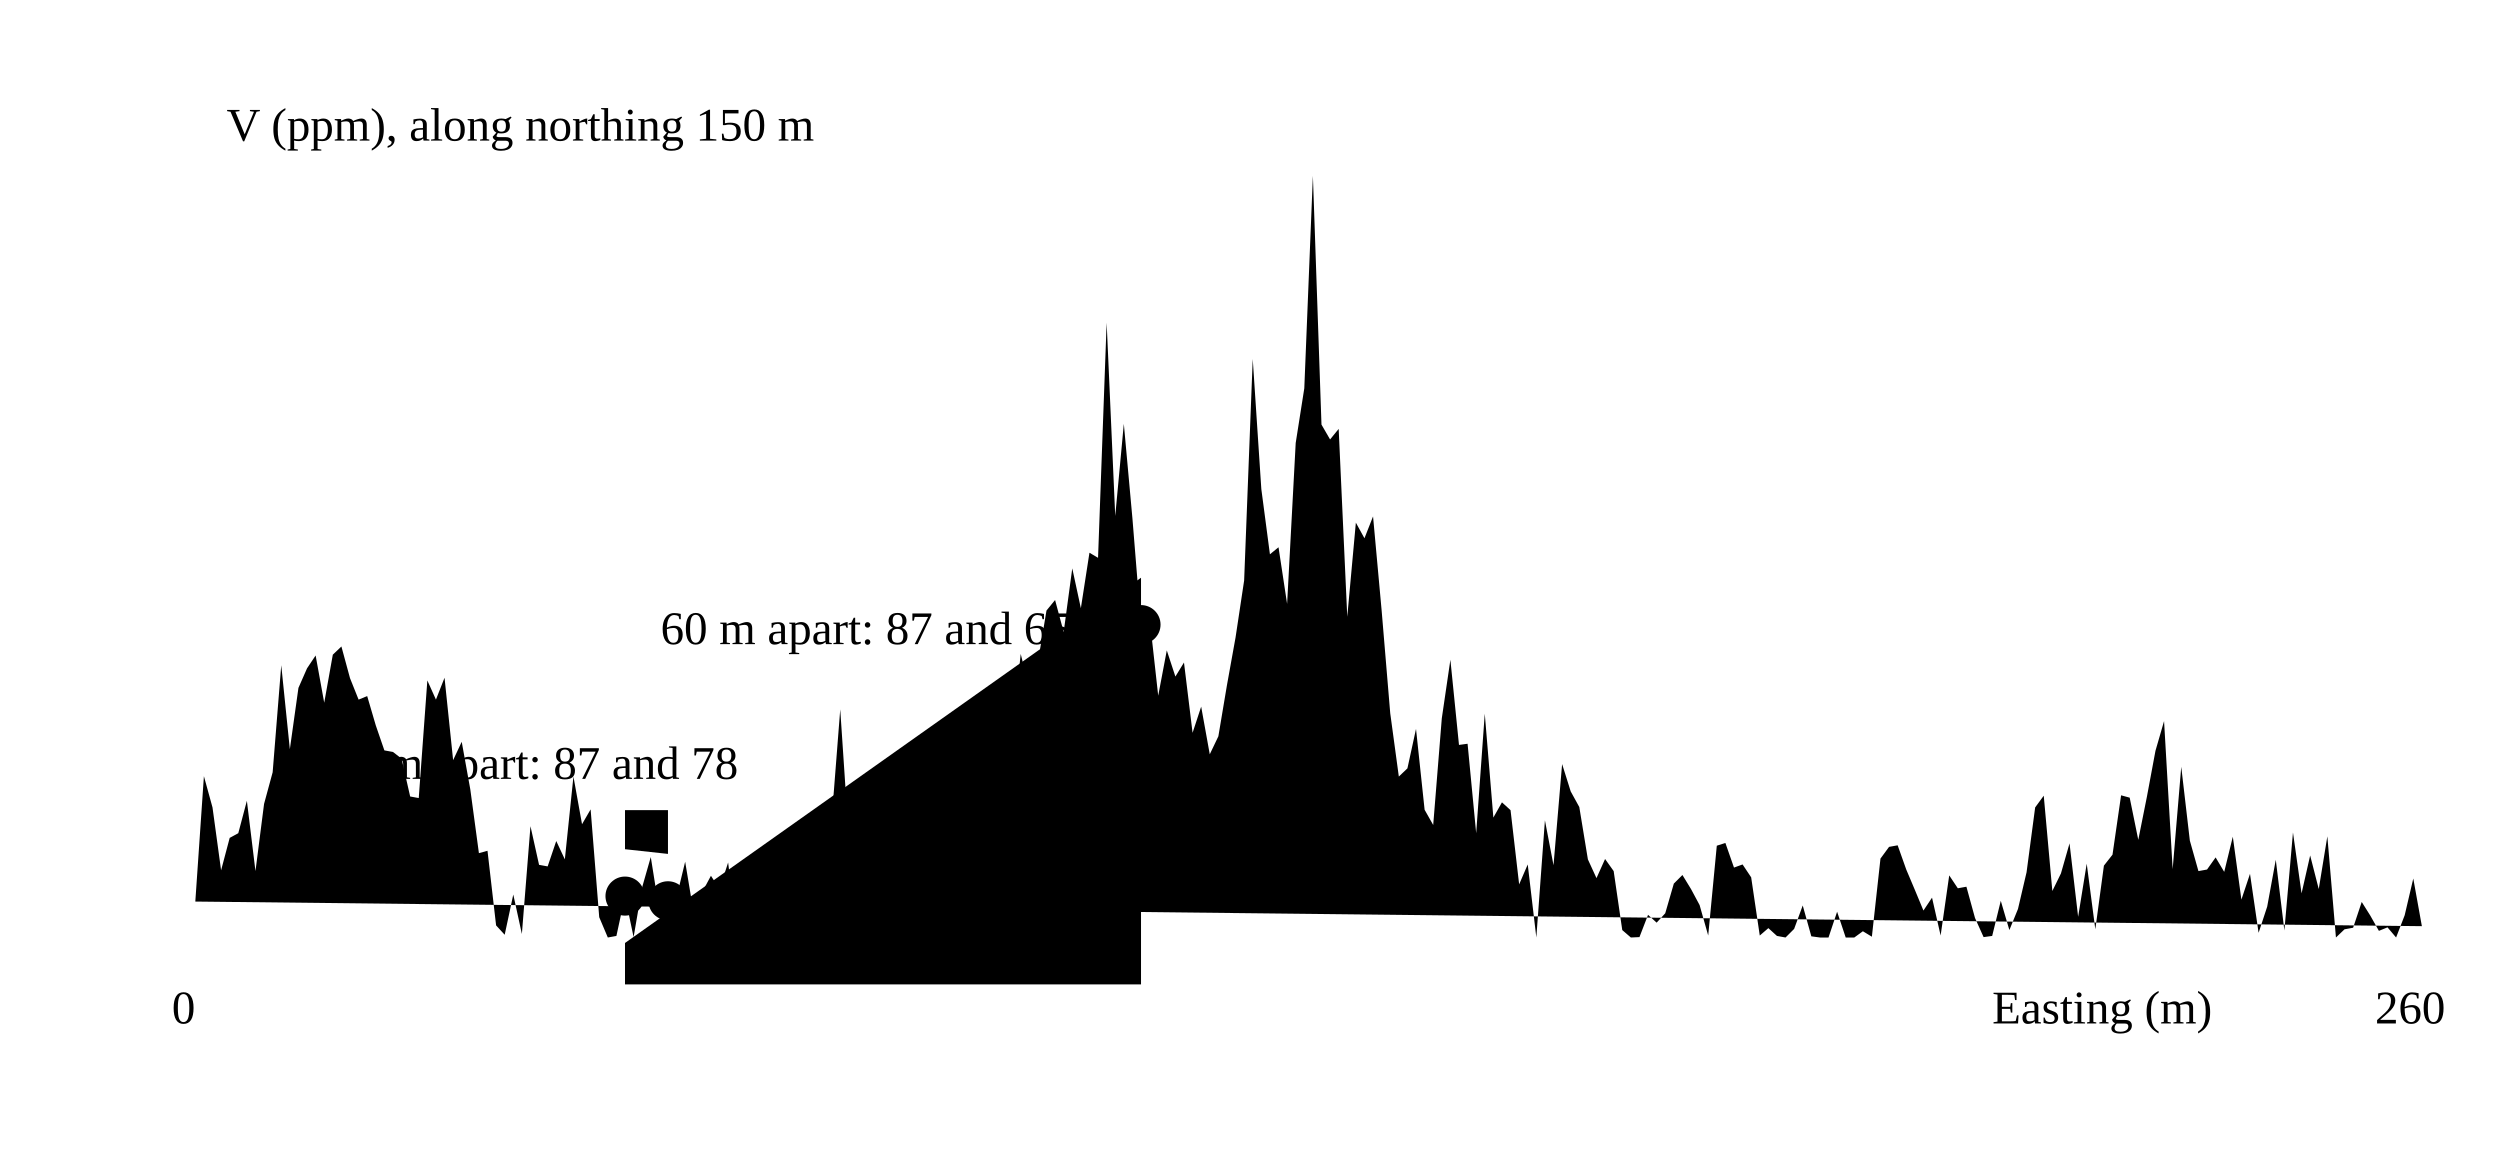
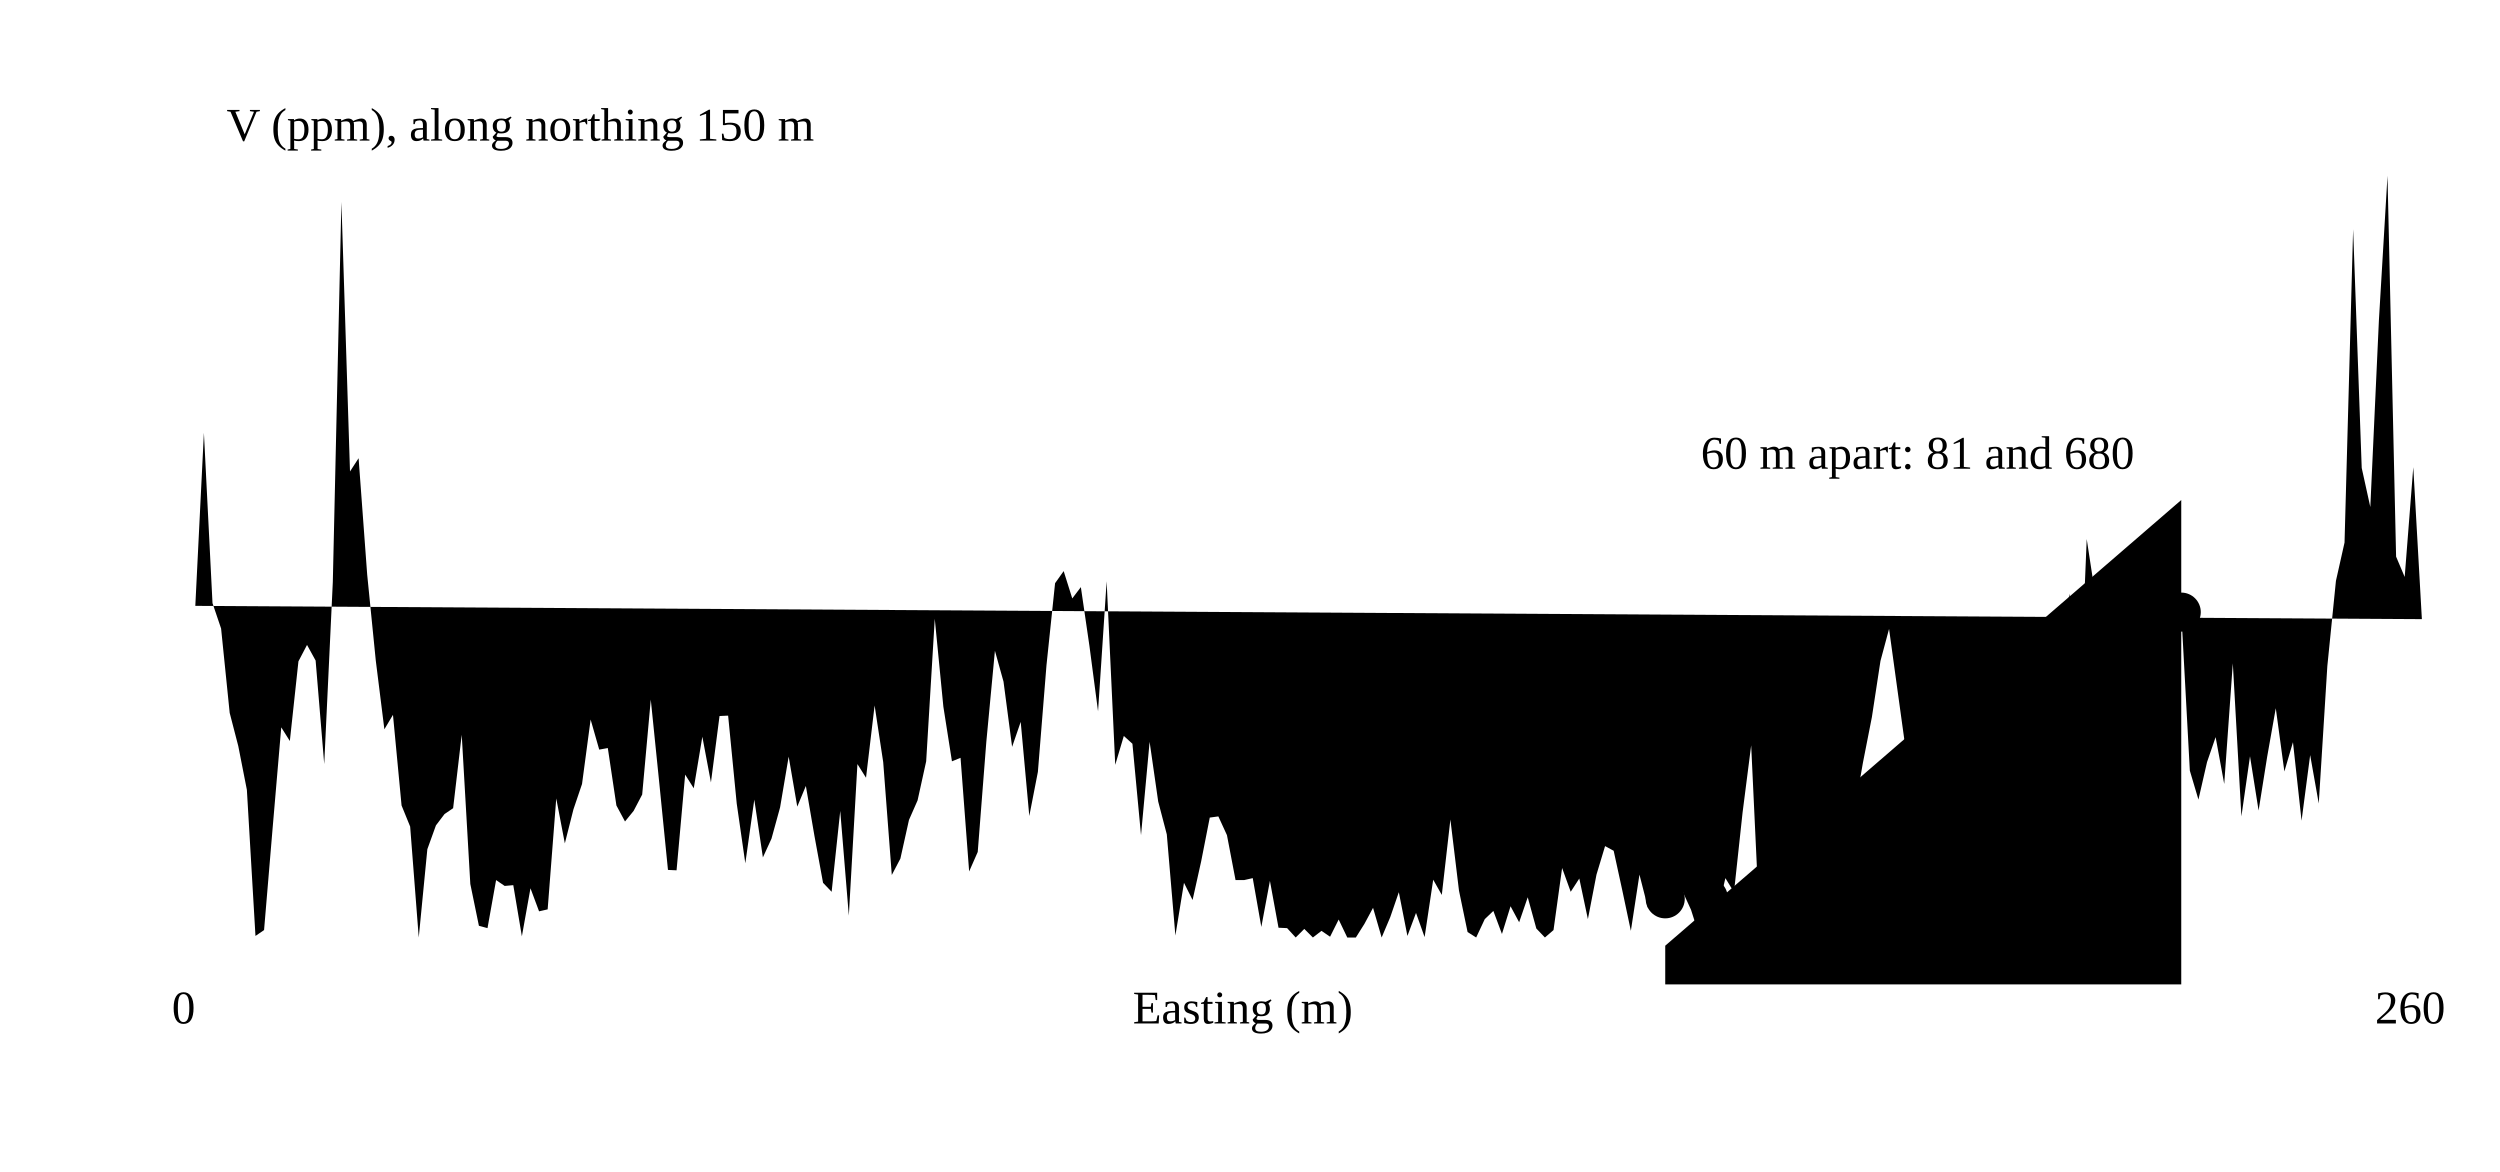
<svg class="bt-svg" viewBox="0 0 640 300" role="img" aria-labelledby="l03-nf-t">
  <line class="s-grid" x1="50" y1="240" x2="620" y2="240" stroke-width="1.5" />
  <line class="s-grid" x1="50" y1="240" x2="50" y2="30" stroke-width="1.5" />
-   <polyline class="s-muted none a-draw" pathLength="1" stroke-width="1.2" points="50.0,230.8 52.2,198.7 54.4,206.7 56.6,222.8 58.8,214.5 61.0,213.3 63.2,205.0 65.4,223.0 67.6,205.8 69.8,197.7 72.0,170.3 74.2,191.8 76.4,176.1 78.6,171.1 80.8,167.8 83.0,179.9 85.2,167.6 87.4,165.5 89.6,173.6 91.8,179.1 94.0,178.2 96.2,185.7 98.4,192.1 100.6,192.5 102.8,194.2 105.0,203.9 107.2,204.3 109.4,174.2 111.6,179.1 113.8,173.5 116.0,194.6 118.2,189.9 120.4,202.1 122.6,218.4 124.8,217.8 127.0,236.9 129.2,239.3 131.4,229.0 133.6,239.1 135.8,211.5 138.0,221.4 140.2,221.8 142.4,215.3 144.6,220.0 146.8,198.8 149.0,211.0 151.2,207.2 153.4,234.8 155.6,240.0 157.8,239.6 160.0,229.4 162.2,239.9 164.4,227.1 166.6,219.4 168.8,233.2 171.0,230.6 173.2,229.7 175.4,220.6 177.6,233.8 179.8,228.3 182.0,224.2 184.2,227.6 186.4,220.8 188.6,238.5 190.8,240.0 193.1,237.9 195.3,238.2 197.5,231.8 199.7,239.8 201.9,233.3 204.1,220.2 206.3,213.4 208.5,211.0 210.7,208.0 212.9,209.8 215.1,181.6 217.3,214.6 219.5,201.3 221.7,204.5 223.9,204.4 226.1,214.0 228.3,228.0 230.5,232.4 232.7,239.9 234.9,225.6 237.1,216.7 239.3,208.3 241.5,220.1 243.7,209.7 245.9,203.0 248.1,211.6 250.3,204.2 252.5,202.2 254.7,184.2 256.9,199.9 259.1,188.7 261.3,167.4 263.5,176.2 265.7,169.5 267.9,156.3 270.1,153.6 272.3,161.8 274.5,145.5 276.7,155.7 278.9,141.5 281.1,142.8 283.3,82.6 285.5,132.1 287.7,108.5 289.9,132.7 292.1,159.9 294.3,158.3 296.5,178.1 298.7,166.5 300.9,173.2 303.1,169.6 305.3,187.6 307.5,180.9 309.7,193.1 311.9,188.5 314.1,175.4 316.3,163.2 318.5,148.6 320.7,91.9 322.9,125.2 325.1,141.9 327.3,140.1 329.5,154.6 331.7,113.4 333.9,99.4 336.1,45.0 338.3,108.7 340.5,112.5 342.7,109.8 344.9,157.9 347.1,133.8 349.3,137.8 351.5,132.2 353.7,156.3 355.9,182.6 358.1,198.8 360.3,196.7 362.5,186.6 364.7,207.3 366.9,211.2 369.1,183.9 371.3,168.9 373.5,190.7 375.7,190.4 377.9,213.3 380.1,182.7 382.3,209.3 384.5,205.4 386.7,207.4 388.9,226.4 391.1,221.3 393.3,240.0 395.5,210.0 397.7,221.5 399.9,195.6 402.1,202.6 404.3,206.6 406.5,220.0 408.7,224.8 410.9,219.9 413.1,223.0 415.3,238.1 417.5,240.0 419.7,239.9 421.9,234.2 424.1,236.2 426.3,233.8 428.5,226.2 430.7,224.0 432.9,227.6 435.1,231.7 437.3,239.5 439.5,216.5 441.7,215.8 443.9,222.1 446.1,221.3 448.3,224.6 450.5,239.5 452.7,237.6 454.9,239.6 457.1,240.0 459.3,237.8 461.5,231.8 463.7,239.7 465.9,240.0 468.1,240.0 470.3,233.4 472.5,240.0 474.7,240.0 476.9,238.4 479.2,239.8 481.4,219.8 483.6,216.8 485.8,216.4 488.0,222.6 490.2,227.8 492.4,233.1 494.6,229.8 496.8,239.5 499.0,224.1 501.2,227.4 503.4,227.0 505.6,235.0 507.8,239.9 510.0,239.6 512.2,230.6 514.4,238.1 516.6,232.7 518.8,223.3 521.0,206.7 523.2,203.7 525.4,228.1 527.6,223.6 529.8,215.9 532.0,234.7 534.2,221.1 536.4,237.9 538.6,221.6 540.8,218.8 543.0,203.6 545.2,204.2 547.4,215.0 549.6,204.0 551.8,192.2 554.0,184.6 556.2,222.5 558.4,196.3 560.6,215.2 562.8,223.0 565.0,222.6 567.2,219.5 569.4,223.2 571.6,214.2 573.8,230.3 576.0,223.7 578.2,238.8 580.4,232.1 582.6,220.1 584.8,238.2 587.0,213.1 589.2,228.7 591.4,219.0 593.6,227.6 595.8,214.1 598.0,240.0 600.2,237.9 602.4,237.5 604.6,230.9 606.8,234.4 609.0,238.3 611.2,237.4 613.4,240.0 615.6,234.3 617.8,224.9 620.0,237.1" />
-   <circle class="f-night a-pop" style="--d:.9s" cx="160.0" cy="229.4" r="5" />
-   <circle class="f-night a-pop" style="--d:1.1s" cx="171.0" cy="230.6" r="5" />
-   <circle class="f-ember a-pop" style="--d:1.6s" cx="292.1" cy="159.9" r="5" />
-   <path class="s-night none a-fade" style="--d:1.2s" stroke-width="1.5" d="M160.0 217.4 V207.4 H171.0 V218.6" />
-   <text class="a-fade" style="--d:1.3s" x="90.0" y="199.4">5 m apart: 87 and 78</text>
-   <path class="s-ember none a-fade" style="--d:1.7s" stroke-width="1.5" d="M160.0 241.4 V252 H292.1 V147.9" />
-   <text class="a-fade" style="--d:1.8s" x="280.1" y="164.9" text-anchor="end">60 m apart: 87 and 657</text>
-   <text class="small" x="510" y="262">Easting (m)</text>
+   <polyline class="s-muted none a-draw" pathLength="1" stroke-width="1.2" points="50.0,155.1 52.2,110.8 54.4,154.4 56.6,160.9 58.8,182.5 61.0,191.0 63.2,202.2 65.4,239.6 67.6,238.1 69.8,211.9 72.0,186.2 74.2,189.7 76.4,169.3 78.6,165.1 80.8,169.1 83.0,195.6 85.2,149.0 87.4,51.7 89.6,120.7 91.8,117.3 94.0,147.1 96.2,169.1 98.4,186.7 100.6,183.0 102.8,206.2 105.0,211.6 107.2,240.0 109.4,217.4 111.6,211.3 113.8,208.4 116.0,206.9 118.2,188.1 120.4,226.3 122.6,237.0 124.8,237.6 127.0,225.3 129.2,226.8 131.4,226.6 133.6,239.7 135.8,227.4 138.0,233.3 140.2,232.8 142.4,204.4 144.6,215.9 146.8,207.2 149.0,200.7 151.2,184.2 153.4,191.9 155.6,191.5 157.8,206.2 160.0,210.3 162.2,207.6 164.4,203.4 166.6,179.1 168.8,200.7 171.0,222.7 173.2,222.8 175.4,198.3 177.6,201.8 179.8,188.6 182.0,200.3 184.2,183.3 186.4,183.2 188.6,205.7 190.8,221.0 193.1,204.7 195.3,219.5 197.5,214.7 199.7,206.7 201.9,193.7 204.1,206.5 206.3,201.2 208.5,214.0 210.7,226.0 212.9,228.3 215.1,207.6 217.3,234.4 219.5,195.6 221.7,199.1 223.9,180.6 226.1,195.1 228.3,224.0 230.5,219.8 232.7,209.9 234.9,204.9 237.1,194.9 239.3,158.4 241.5,180.9 243.7,194.9 245.9,194.0 248.1,223.1 250.3,218.1 252.5,189.9 254.7,166.6 256.9,174.5 259.1,191.2 261.3,184.8 263.5,208.9 265.7,197.6 267.9,170.3 270.1,149.3 272.3,146.2 274.5,153.2 276.7,150.3 278.9,165.4 281.1,182.1 283.3,148.8 285.5,195.8 287.7,188.4 289.9,190.4 292.1,213.8 294.3,189.9 296.5,205.2 298.7,213.6 300.9,239.5 303.1,226.0 305.3,230.4 307.5,220.5 309.7,209.3 311.9,209.0 314.1,213.8 316.3,225.3 318.5,225.3 320.7,224.8 322.9,237.3 325.1,225.5 327.3,237.5 329.5,237.6 331.7,240.0 333.9,237.8 336.1,240.0 338.3,238.3 340.5,239.8 342.7,235.4 344.9,240.0 347.1,240.0 349.3,236.5 351.5,232.4 353.7,240.0 355.9,234.8 358.1,228.4 360.3,239.6 362.5,233.7 364.7,239.9 366.9,225.2 369.1,229.1 371.3,209.8 373.5,228.0 375.7,238.6 377.9,240.0 380.1,235.3 382.3,233.2 384.5,239.1 386.7,232.0 388.9,236.1 391.1,229.7 393.3,237.7 395.5,240.0 397.7,238.1 399.9,222.2 402.1,228.3 404.3,224.9 406.5,235.3 408.7,223.9 410.9,216.6 413.1,217.8 415.3,227.9 417.5,238.3 419.7,223.9 421.9,232.5 424.1,230.2 426.3,230.1 428.5,228.2 430.7,228.1 432.9,232.9 435.1,239.8 437.3,229.8 439.5,234.3 441.7,224.8 443.9,228.4 446.1,208.0 448.3,190.8 450.5,237.7 452.7,239.6 454.9,239.4 457.1,239.8 459.3,238.0 461.5,234.8 463.7,235.6 465.9,214.8 468.1,236.4 470.3,212.4 472.5,208.1 474.7,207.9 476.9,195.3 479.2,183.6 481.4,169.2 483.6,161.0 485.8,177.0 488.0,192.9 490.2,213.2 492.4,238.2 494.6,218.1 496.8,208.4 499.0,187.1 501.2,195.4 503.4,213.6 505.6,207.3 507.8,208.2 510.0,174.2 512.2,173.7 514.4,193.9 516.6,187.1 518.8,171.8 521.0,169.5 523.2,162.4 525.4,194.8 527.6,163.8 529.8,152.0 532.0,191.4 534.2,138.0 536.4,152.4 538.6,162.2 540.8,176.5 543.0,163.3 545.2,161.1 547.4,189.9 549.6,176.0 551.8,141.4 554.0,137.6 556.2,200.4 558.4,156.7 560.6,197.3 562.8,204.7 565.0,195.1 567.2,188.7 569.4,200.7 571.6,169.8 573.8,209.0 576.0,193.6 578.2,207.5 580.4,193.7 582.6,181.3 584.8,197.5 587.0,190.0 589.2,210.1 591.4,193.3 593.6,205.7 595.8,170.5 598.0,148.7 600.2,138.9 602.4,58.7 604.6,119.8 606.8,129.8 609.0,82.0 611.2,45.0 613.4,142.5 615.6,147.7 617.8,119.6 620.0,158.5" />
+   <circle class="f-night a-pop" style="--d:.9s" cx="426.3" cy="230.1" r="5" />
+   <circle class="f-night a-pop" style="--d:1.1s" cx="437.3" cy="229.8" r="5" />
+   <circle class="f-ember a-pop" style="--d:1.6s" cx="558.4" cy="156.7" r="5" />
+   <path class="s-night none a-fade" style="--d:1.2s" stroke-width="1.5" d="M426.3 218.1 V208.1 H437.3 V217.8" />
+   <text class="a-fade" style="--d:1.3s" x="437.3" y="196.1" text-anchor="end">5 m apart: 81 and 83</text>
+   <path class="s-ember none a-fade" style="--d:1.7s" stroke-width="1.5" d="M426.3 242.1 V252 H558.4 V128" />
+   <text class="a-fade" style="--d:1.8s" x="546.4" y="120" text-anchor="end">60 m apart: 81 and 680</text>
+   <text class="small" x="290" y="262">Easting (m)</text>
  <text class="small" x="44" y="262">0</text>
  <text class="small" x="608" y="262">260</text>
  <text class="small" x="58" y="36">V (ppm), along northing 150 m</text>
</svg>
